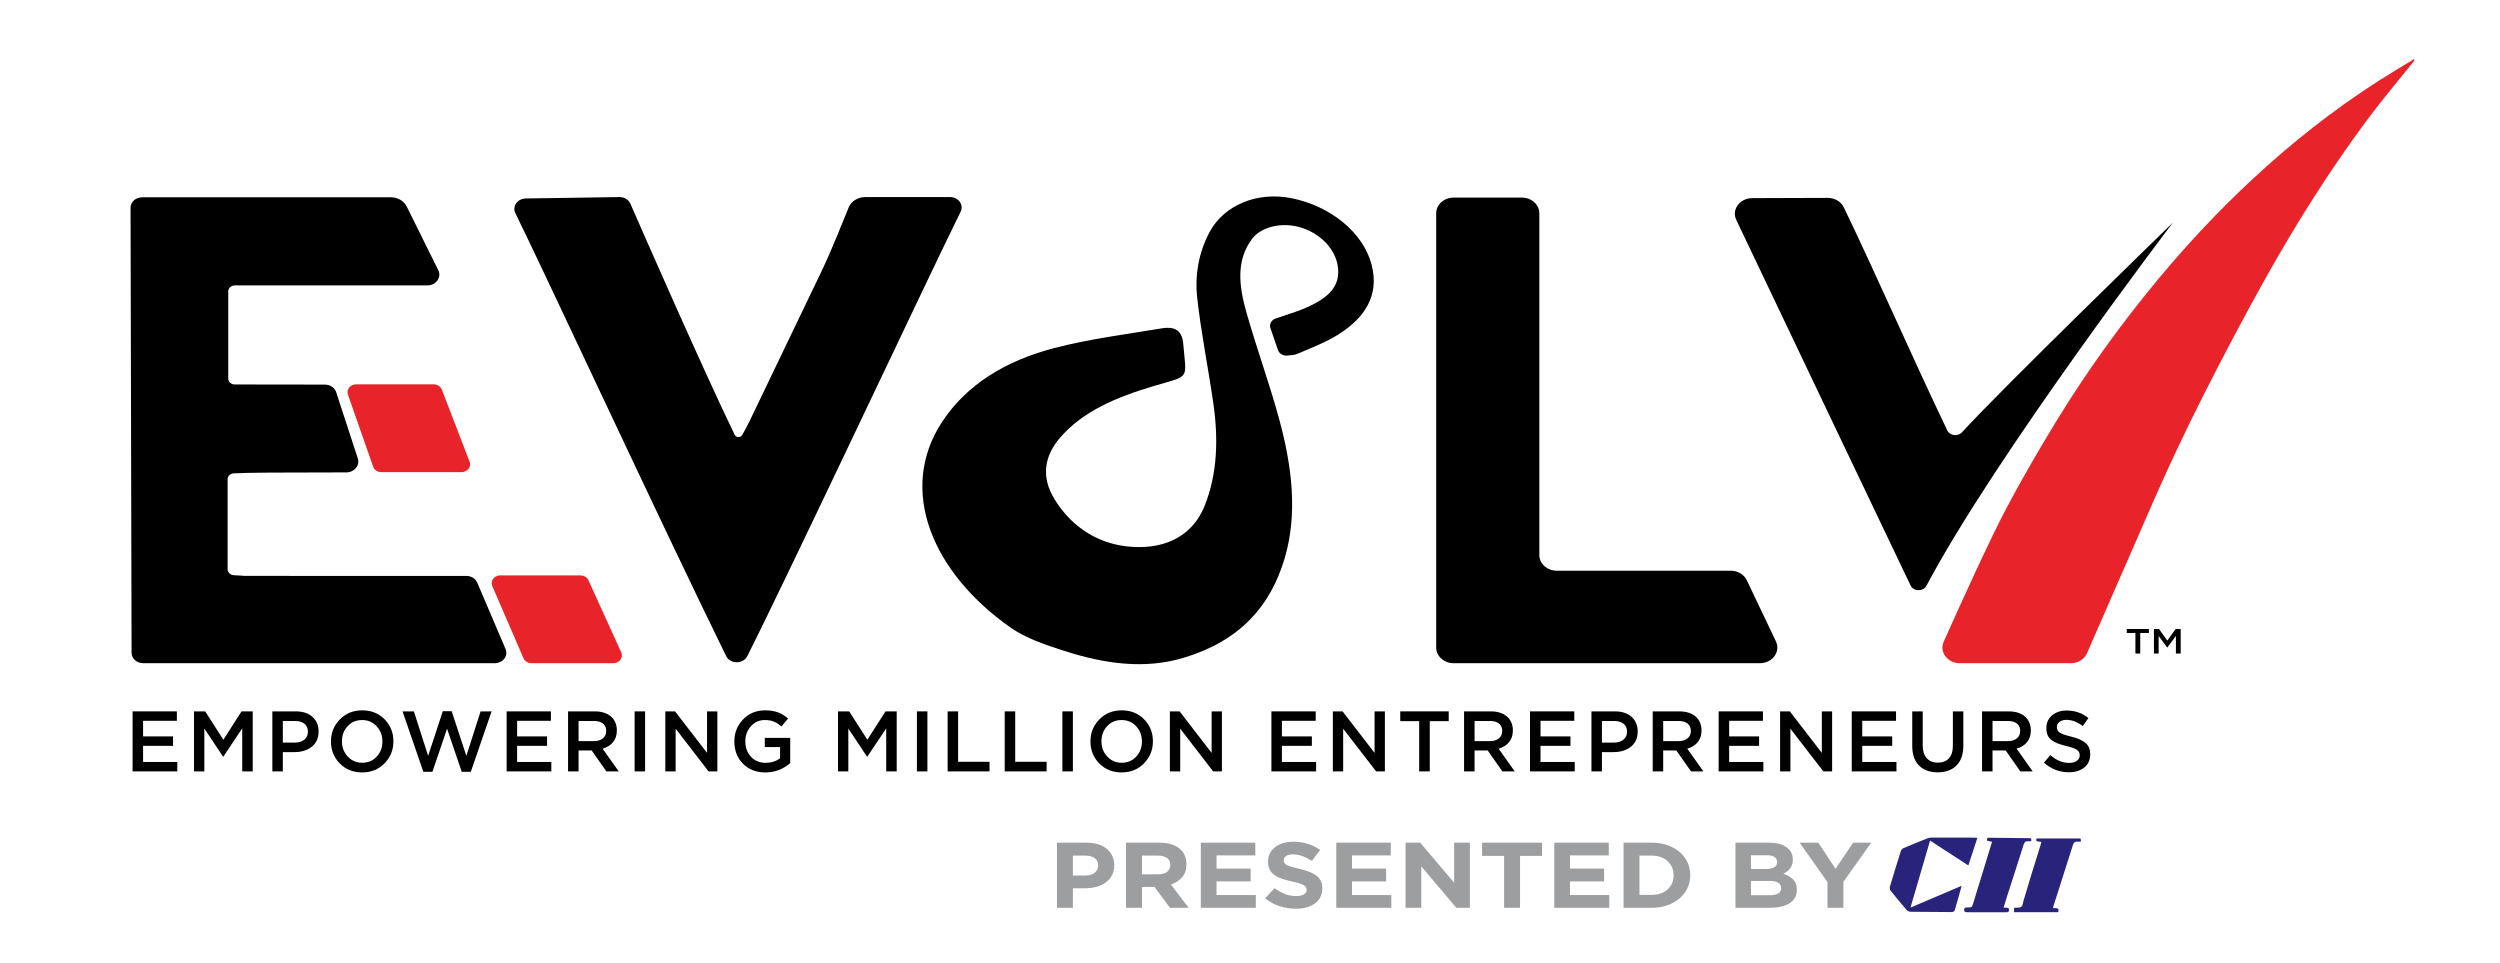
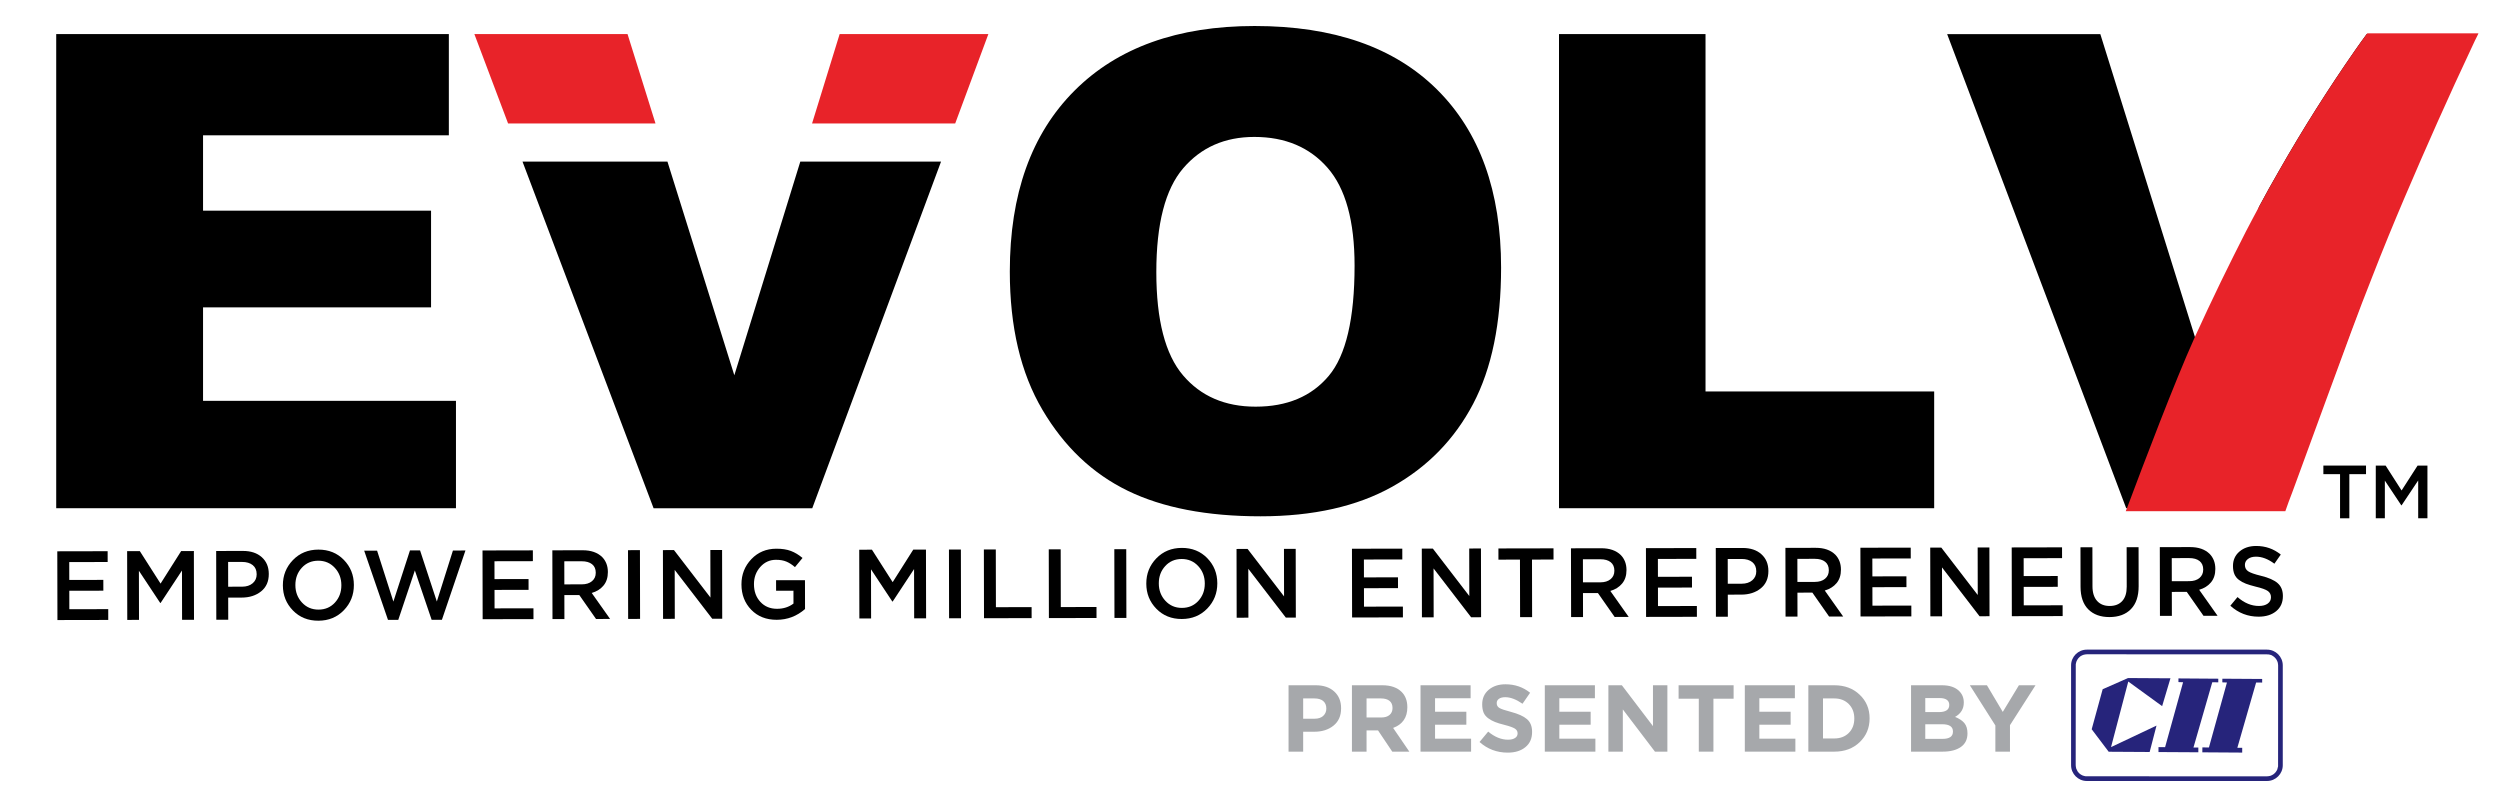
- <svg xmlns="http://www.w3.org/2000/svg" xmlns:xlink="http://www.w3.org/1999/xlink" version="1.1" id="Layer_1" x="0px" y="0px" width="1153.238px" height="443.977px" viewBox="0 0 1153.238 443.977" enable-background="new 0 0 1153.238 443.977" xml:space="preserve">
+ <svg xmlns="http://www.w3.org/2000/svg" version="1.1" id="Layer_1" x="0px" y="0px" width="1052.119px" height="340px" viewBox="0 50.488 1052.119 340" enable-background="new 0 50.488 1052.119 340" xml:space="preserve">
  <g>
+     <polygon points="984.805,268.61 984.805,250.036 977.787,250.036 977.787,246.424 995.733,246.424 995.733,250.036    988.717,250.036 988.717,268.61  " />
+     <polygon points="999.841,268.61 999.841,246.424 1003.984,246.424 1010.702,256.906 1017.438,246.424 1021.582,246.424    1021.582,268.61 1017.688,268.61 1017.688,252.688 1010.702,263.152 1010.58,263.152 1003.66,252.756 1003.66,268.61  " />
    <g>
-       <g>
-         <defs>
-           <rect id="SVGID_1_" x="-3" width="1179.117" height="440.979" />
-         </defs>
-         <clipPath id="SVGID_2_">
-           <use xlink:href="#SVGID_1_" overflow="visible" />
-         </clipPath>
-         <path clip-path="url(#SVGID_2_)" d="M662.508,298.709V98.378c0-3.99,3.597-7.224,8.029-7.224h31.521     c4.436,0,8.031,3.233,8.031,7.224v157.667c0,3.988,3.595,7.223,8.027,7.223h80.285c3.203,0,6.102,1.711,7.37,4.354     c4.198,8.742,9.622,20.17,13.455,28.262c2.256,4.767-1.634,10.05-7.392,10.05h-141.3     C666.104,305.934,662.508,302.7,662.508,298.709" />
-       </g>
+       <path d="M24.17,311.434l-0.057-28.931l21.186-0.042l0.009,4.546l-16.165,0.032l0.014,7.522l14.328-0.029l0.01,4.547l-14.328,0.029    l0.015,7.769l16.369-0.032l0.009,4.547L24.17,311.434z" />
+       <path d="M53.561,311.376l-0.057-28.932l5.348-0.011l8.721,13.663l8.668-13.697l5.348-0.011l0.057,28.932l-5.021,0.01    l-0.041-20.747l-8.994,13.656h-0.164L58.459,290.7l0.04,20.665L53.561,311.376z" />
+       <path d="M91.033,311.301l-0.057-28.932l11.266-0.021c3.32-0.006,5.962,0.871,7.924,2.63c1.963,1.76,2.947,4.1,2.953,7.021v0.082    c0.007,3.114-1.072,5.541-3.23,7.281c-2.161,1.74-4.887,2.613-8.18,2.619l-5.674,0.012l0.018,9.299L91.033,311.301z     M96.025,297.403l5.838-0.011c1.878-0.003,3.373-0.488,4.487-1.455c1.114-0.966,1.67-2.208,1.667-3.724v-0.082    c-0.004-1.654-0.557-2.925-1.662-3.819c-1.103-0.894-2.608-1.338-4.513-1.334l-5.837,0.011L96.025,297.403z" />
+       <path d="M144.704,307.31c-2.826,2.928-6.401,4.394-10.729,4.402c-4.326,0.01-7.895-1.43-10.702-4.317    c-2.809-2.888-4.217-6.399-4.226-10.532v-0.082c-0.008-4.134,1.4-7.663,4.225-10.589c2.824-2.927,6.4-4.395,10.727-4.402    s7.895,1.432,10.704,4.319c2.808,2.887,4.217,6.397,4.225,10.531l0,0.082C148.936,300.855,147.527,304.385,144.704,307.31z     M127.083,304.059c1.841,1.996,4.162,2.989,6.965,2.983c2.802-0.005,5.107-0.995,6.914-2.969c1.806-1.974,2.706-4.392,2.7-7.26    v-0.081c-0.006-2.866-0.929-5.296-2.771-7.29c-1.84-1.993-4.163-2.988-6.965-2.982c-2.803,0.006-5.107,0.995-6.913,2.969    s-2.706,4.394-2.701,7.259l0.001,0.083C124.319,299.636,125.242,302.065,127.083,304.059z" />
+       <path d="M163.283,311.364l-10.017-29.118l5.429-0.011l6.859,21.438l6.979-21.547l4.246-0.009l7.063,21.519l6.775-21.465    l5.266-0.009l-9.903,29.157l-4.326,0.01l-7.062-20.776l-6.98,20.804L163.283,311.364z" />
+       <path d="M203.123,311.08l-0.057-28.932l21.186-0.042l0.009,4.547l-16.165,0.031l0.014,7.521l14.328-0.027l0.009,4.546    l-14.328,0.028l0.015,7.77l16.37-0.032l0.008,4.547L203.123,311.08z" />
+       <path d="M232.513,311.021l-0.058-28.932l12.736-0.025c3.538-0.007,6.289,0.953,8.251,2.878c1.581,1.65,2.375,3.729,2.38,6.235    v0.083c0.005,2.288-0.604,4.17-1.826,5.645c-1.222,1.478-2.88,2.521-4.974,3.131l7.736,10.937l-5.919,0.012l-7.041-10.069    l-6.286,0.012l0.02,10.084L232.513,311.021z M237.504,296.422l7.348-0.015c1.797-0.003,3.224-0.446,4.284-1.33    c1.059-0.884,1.587-2.057,1.584-3.518v-0.082c-0.003-1.543-0.522-2.727-1.558-3.551c-1.037-0.825-2.493-1.235-4.371-1.231    l-7.307,0.015L237.504,296.422z" />
+       <path d="M264.352,310.958l-0.056-28.932l5.021-0.01l0.056,28.932L264.352,310.958z" />
+       <path d="M279.047,310.93l-0.058-28.932l4.654-0.01l15.347,19.975l-0.04-20.005l4.939-0.009l0.057,28.932l-4.204,0.007    l-15.797-20.551l0.04,20.582L279.047,310.93z" />
+       <path d="M326.888,311.33c-4.41,0.009-7.984-1.396-10.724-4.215c-2.741-2.819-4.115-6.362-4.124-10.635v-0.082    c-0.008-4.133,1.379-7.663,4.164-10.59c2.783-2.926,6.298-4.393,10.543-4.4c2.395-0.005,4.437,0.315,6.125,0.959    s3.309,1.625,4.862,2.945l-3.176,3.849c-1.2-1.043-2.405-1.818-3.618-2.327c-1.212-0.507-2.674-0.759-4.39-0.755    c-2.612,0.005-4.808,1.008-6.586,3.009c-1.778,2.001-2.664,4.408-2.659,7.218l0,0.083c0.006,3.004,0.909,5.474,2.708,7.413    c1.799,1.938,4.143,2.906,7.026,2.899c2.667-0.006,4.964-0.739,6.895-2.204l-0.011-5.414l-7.307,0.015l-0.009-4.422l12.164-0.025    l0.024,12.151C335.348,309.813,331.377,311.321,326.888,311.33z" />
+       <path d="M361.664,310.766l-0.057-28.931l5.347-0.012l8.722,13.665l8.667-13.699l5.347-0.01l0.057,28.932l-5.021,0.01    l-0.041-20.747l-8.994,13.655h-0.164l-8.966-13.538l0.04,20.666L361.664,310.766z" />
+       <path d="M399.421,310.692l-0.056-28.933l5.021-0.009l0.057,28.931L399.421,310.692z" />
+       <path d="M414.116,310.662l-0.056-28.931l5.02-0.011l0.048,24.303l15.021-0.03l0.009,4.63L414.116,310.662z" />
+       <path d="M441.424,310.608l-0.057-28.932l5.021-0.011l0.048,24.304l15.021-0.03l0.009,4.63L441.424,310.608z" />
+       <path d="M469.018,310.554l-0.057-28.932l5.021-0.01l0.057,28.932L469.018,310.554z" />
+       <path d="M508.074,306.592c-2.825,2.926-6.4,4.393-10.727,4.401c-4.327,0.008-7.895-1.43-10.703-4.317    c-2.809-2.889-4.218-6.399-4.226-10.532v-0.082c-0.008-4.133,1.4-7.663,4.225-10.589c2.824-2.927,6.4-4.395,10.727-4.401    c4.326-0.01,7.895,1.431,10.704,4.318c2.808,2.887,4.217,6.397,4.225,10.529v0.084    C512.307,300.135,510.898,303.666,508.074,306.592z M490.454,303.34c1.841,1.995,4.163,2.989,6.965,2.983    c2.803-0.005,5.107-0.994,6.914-2.968c1.806-1.974,2.706-4.394,2.7-7.261v-0.081c-0.006-2.866-0.929-5.296-2.771-7.29    c-1.84-1.994-4.163-2.987-6.965-2.982c-2.804,0.006-5.107,0.994-6.913,2.969c-1.806,1.974-2.706,4.395-2.701,7.258l0,0.084    C487.689,298.917,488.613,301.348,490.454,303.34z" />
+       <path d="M520.449,310.452l-0.056-28.932l4.653-0.009l15.347,19.973l-0.04-20.004l4.939-0.01l0.056,28.933l-4.204,0.008    l-15.796-20.552l0.04,20.583L520.449,310.452z" />
+       <path d="M569.025,310.355l-0.057-28.931l21.185-0.043l0.008,4.547l-16.164,0.032l0.014,7.521l14.327-0.028l0.009,4.547    l-14.326,0.028l0.014,7.77l16.37-0.032l0.009,4.547L569.025,310.355z" />
+       <path d="M598.414,310.297l-0.056-28.931l4.652-0.01l15.347,19.975l-0.039-20.005l4.939-0.009l0.057,28.931l-4.204,0.008    l-15.798-20.55l0.04,20.582L598.414,310.297z" />
+       <path d="M639.724,310.217l-0.048-24.221l-9.062,0.019l-0.009-4.713l23.185-0.046l0.009,4.713l-9.061,0.019l0.047,24.219    L639.724,310.217z" />
+       <path d="M661.194,310.174l-0.057-28.932l12.735-0.025c3.537-0.007,6.286,0.952,8.251,2.876c1.581,1.65,2.375,3.729,2.379,6.237    l0.001,0.082c0.005,2.288-0.604,4.171-1.826,5.646c-1.222,1.478-2.881,2.521-4.974,3.131l7.736,10.937l-5.919,0.012l-7.042-10.071    l-6.285,0.014l0.02,10.084L661.194,310.174z M666.186,295.574l7.348-0.015c1.797-0.004,3.224-0.448,4.284-1.33    c1.059-0.884,1.587-2.057,1.584-3.518v-0.083c-0.003-1.543-0.522-2.727-1.558-3.551c-1.036-0.825-2.492-1.234-4.37-1.23    l-7.308,0.014L666.186,295.574z" />
+       <path d="M692.747,310.111l-0.057-28.932l21.186-0.043l0.008,4.547l-16.164,0.033l0.016,7.521l14.327-0.029l0.01,4.547    l-14.328,0.029l0.015,7.77l16.368-0.033l0.009,4.547L692.747,310.111z" />
+       <path d="M722.137,310.053l-0.056-28.932l11.266-0.022c3.32-0.006,5.961,0.87,7.924,2.63c1.962,1.761,2.946,4.101,2.952,7.021    v0.082c0.006,3.114-1.07,5.54-3.23,7.281c-2.16,1.739-4.886,2.612-8.179,2.619l-5.675,0.012l0.02,9.299L722.137,310.053z     M727.131,296.157l5.837-0.013c1.877-0.003,3.372-0.488,4.486-1.456c1.115-0.966,1.67-2.207,1.667-3.723v-0.082    c-0.003-1.654-0.557-2.926-1.661-3.82c-1.104-0.893-2.607-1.338-4.513-1.335l-5.837,0.013L727.131,296.157z" />
+       <path d="M751.445,309.994l-0.057-28.932l12.735-0.024c3.538-0.007,6.288,0.952,8.252,2.877c1.581,1.65,2.374,3.729,2.379,6.236    v0.083c0.005,2.287-0.604,4.169-1.825,5.646c-1.223,1.476-2.881,2.52-4.975,3.129l7.737,10.938l-5.92,0.013l-7.04-10.071    l-6.286,0.012l0.021,10.086L751.445,309.994z M756.438,295.396l7.348-0.016c1.796-0.004,3.225-0.447,4.283-1.331    s1.589-2.056,1.585-3.518v-0.082c-0.002-1.543-0.522-2.726-1.56-3.551c-1.034-0.825-2.49-1.235-4.369-1.231l-7.306,0.015    L756.438,295.396z" />
+       <path d="M782.998,309.933l-0.056-28.932l21.185-0.042l0.009,4.547l-16.164,0.032l0.016,7.521l14.326-0.028l0.01,4.546    l-14.328,0.029l0.016,7.77l16.368-0.032l0.009,4.547L782.998,309.933z" />
+       <path d="M812.389,309.875l-0.057-28.932l4.652-0.01l15.347,19.973l-0.038-20.004l4.938-0.008l0.057,28.931l-4.204,0.008    l-15.796-20.551l0.04,20.582L812.389,309.875z" />
+       <path d="M846.676,309.806l-0.055-28.931l21.185-0.042l0.008,4.546l-16.163,0.032l0.015,7.522l14.328-0.029l0.008,4.547    l-14.328,0.029l0.016,7.769l16.368-0.032l0.01,4.547L846.676,309.806z" />
+       <path d="M887.782,310.18c-3.781,0.007-6.758-1.074-8.925-3.247c-2.167-2.172-3.255-5.326-3.264-9.46l-0.033-16.655l5.022-0.011    l0.031,16.45c0.006,2.646,0.648,4.685,1.931,6.114c1.281,1.429,3.051,2.143,5.311,2.139c2.258-0.005,4.021-0.696,5.283-2.078    c1.263-1.38,1.89-3.378,1.887-5.997l-0.034-16.655l5.021-0.011l0.031,16.409c0.009,4.215-1.073,7.435-3.247,9.656    C894.626,309.057,891.62,310.173,887.782,310.18z" />
+       <path d="M909.006,309.683l-0.056-28.931l12.735-0.026c3.54-0.007,6.29,0.952,8.252,2.878c1.581,1.65,2.374,3.729,2.379,6.236    l0.001,0.082c0.004,2.288-0.604,4.169-1.826,5.646c-1.222,1.476-2.88,2.52-4.974,3.13l7.736,10.937l-5.919,0.012l-7.042-10.07    l-6.286,0.013l0.021,10.084L909.006,309.683z M913.999,295.084l7.348-0.014c1.796-0.004,3.226-0.448,4.283-1.332    c1.06-0.884,1.588-2.056,1.586-3.518v-0.081c-0.004-1.543-0.523-2.728-1.56-3.552c-1.034-0.825-2.491-1.235-4.369-1.231    l-7.308,0.015L913.999,295.084z" />
+       <path d="M950.562,310.015c-4.545,0.009-8.521-1.526-11.928-4.606l3.014-3.643c2.862,2.502,5.87,3.749,9.028,3.743    c1.552-0.004,2.781-0.337,3.691-0.999c0.911-0.663,1.365-1.547,1.362-2.647v-0.084c-0.002-1.073-0.439-1.928-1.311-2.56    c-0.872-0.632-2.587-1.248-5.146-1.85c-1.634-0.41-2.997-0.82-4.085-1.231c-1.089-0.411-2.07-0.946-2.941-1.605    c-0.872-0.66-1.508-1.464-1.903-2.415c-0.398-0.948-0.596-2.072-0.598-3.368v-0.081c-0.005-2.479,0.901-4.5,2.723-6.061    c1.818-1.559,4.159-2.343,7.017-2.349c3.918-0.008,7.375,1.198,10.374,3.615l-2.686,3.851c-2.645-1.979-5.232-2.967-7.763-2.961    c-1.415,0.003-2.543,0.329-3.387,0.978c-0.842,0.649-1.262,1.47-1.261,2.463v0.081c0.004,1.131,0.461,2.004,1.375,2.622    c0.91,0.619,2.715,1.256,5.41,1.911c3.159,0.766,5.48,1.787,6.967,3.064c1.485,1.279,2.23,3.076,2.235,5.391v0.081    c0.005,2.674-0.93,4.783-2.805,6.33C956.071,309.232,953.61,310.009,950.562,310.015z" />
    </g>
-     <g>
-       <g>
-         <defs>
-           <rect id="SVGID_3_" x="-3" width="1179.117" height="440.979" />
-         </defs>
-         <clipPath id="SVGID_4_">
-           <use xlink:href="#SVGID_3_" overflow="visible" />
-         </clipPath>
-         <path clip-path="url(#SVGID_4_)" d="M589.526,161.485c-1.244-3.62-2.388-6.947-3.48-10.127c-0.629-1.831,0.444-3.787,2.44-4.453     c5.76-1.921,10.827-3.429,15.378-5.578c8.367-3.95,15.049-9.137,13.141-19.209c-1.431-7.524-7.896-14.312-16.72-17.097     c-8.665-2.734-18.353-0.558-22.656,5.103c-7.532,9.904-6.119,21.797-2.707,33.833c4.648,16.413,10.613,32.766,15.102,49.183     c6.032,22.061,8.659,43.899,2.572,64.44c-6.481,21.879-20.438,37.957-46.422,45.805c-18.188,5.492-36.562,2.887-55.646-3.256     c-8.348-2.688-17.353-5.732-24.266-10.568c-36.049-25.223-52.408-63.422-31.654-94.988c11.277-17.152,29.3-28.186,51.771-34.025     c15.908-4.135,32.914-6.339,49.569-9.084c6.394-1.053,9.396,1.316,9.878,7.122c1.409,16.93,3.486,14.411-13.631,19.497     c-16.992,5.05-32.823,11.624-43.314,23.984c-6.831,8.045-8.928,17.534-2.527,28.065c7.023,11.555,18.366,20.154,33.212,21.889     c15.416,1.799,29.984-3.123,36.211-18.895c5.813-14.723,6.285-30.583,3.942-46.974c-2.317-16.209-5.646-32.484-7.439-48.649     c-1.198-10.795,0.729-21.086,5.669-30.395c6.625-12.485,21.957-18.878,37.914-15.662c17.878,3.604,33.056,15.829,36.887,30.785     c3.657,14.285-3.414,24.401-15.054,31.863c-5.77,3.698-12.646,6.305-19.226,9.139c-1.237,0.535-2.797,0.643-4.754,0.791     C591.832,164.166,590.089,163.11,589.526,161.485" />
-       </g>
-     </g>
-     <g>
-       <g>
-         <defs>
-           <rect id="SVGID_5_" x="-3" width="1179.117" height="440.979" />
-         </defs>
-         <clipPath id="SVGID_6_">
-           <use xlink:href="#SVGID_5_" overflow="visible" />
-         </clipPath>
-         <path clip-path="url(#SVGID_6_)" d="M228.224,305.934H66.049c-2.952,0-5.348-2.147-5.354-4.807L60.22,95.836     c-0.007-2.664,2.392-4.826,5.354-4.826h114.732c3.164,0,6.031,1.674,7.319,4.274l14.559,29.359     c1.632,3.293-1.047,7.008-5.057,7.008h-88.753c-1.7,0-3.079,1.239-3.079,2.769v40.235c0,1.49,1.344,2.698,3,2.701     c5.677,0.014,11.856,0.039,41.571,0.055c2.404,0.002,4.532,1.428,5.21,3.502l9.991,30.584c1.048,3.206-1.629,6.416-5.343,6.417     c-33.129,0.012-44.853,0.109-51.885,0.44c-1.597,0.076-2.842,1.26-2.842,2.699v41.528c0,1.479,1.299,2.696,2.939,2.769     c17.321,0.739-26.396,0.17-3.036,0.274c15.641,0.082,78.391,0.071,110.248,0.047c2.22-0.002,4.202,1.228,4.997,3.088     l13.073,30.634C234.568,302.545,231.98,305.934,228.224,305.934" />
-       </g>
-     </g>
-     <g>
-       <g>
-         <defs>
-           <rect id="SVGID_7_" x="-3" width="1179.117" height="440.979" />
-         </defs>
-         <clipPath id="SVGID_8_">
-           <use xlink:href="#SVGID_7_" overflow="visible" />
-         </clipPath>
-         <path clip-path="url(#SVGID_8_)" fill="#E82329" d="M212.838,217.804h-36.875c-1.753,0-3.303-1.022-3.829-2.527l-11.649-33.287     c-0.813-2.327,1.118-4.695,3.831-4.695h35.708c1.711,0,3.233,0.975,3.793,2.43l12.814,33.286     C217.536,215.357,215.598,217.804,212.838,217.804" />
-       </g>
-     </g>
-     <g>
-       <g>
-         <defs>
-           <rect id="SVGID_9_" x="-3" width="1179.117" height="440.979" />
-         </defs>
-         <clipPath id="SVGID_10_">
-           <use xlink:href="#SVGID_9_" overflow="visible" />
-         </clipPath>
-         <path clip-path="url(#SVGID_10_)" fill="#E82329" d="M282.867,305.934h-37.651c-1.654,0-3.142-0.914-3.741-2.303l-14.39-33.287     c-1.023-2.367,0.918-4.92,3.742-4.92h36.896c1.631,0,3.099,0.887,3.716,2.242l15.146,33.287     C287.664,303.331,285.721,305.934,282.867,305.934" />
-       </g>
-     </g>
-     <g>
-       <g>
-         <defs>
-           <rect id="SVGID_11_" x="-3" width="1179.117" height="440.979" />
-         </defs>
-         <clipPath id="SVGID_12_">
-           <use xlink:href="#SVGID_11_" overflow="visible" />
-         </clipPath>
-         <path clip-path="url(#SVGID_12_)" fill="#E82329" d="M955.236,305.934c3.303,0,6.271-1.817,7.478-4.584     c5.832-13.371,22.928-52.551,31.092-71.146c7.1-16.169,14.713-32.178,22.714-48.005c9.259-18.313,18.854-36.502,28.92-54.465     c14.021-25.016,29.374-49.387,46.713-72.687c6.746-9.067,14.121-17.756,21.209-26.62c0.229-0.283,0.428-0.582,0.303-1.216     c-5.42,3.318-10.901,6.555-16.248,9.97c-21.063,13.458-40.349,28.755-58.319,45.446c-15.657,14.542-30.111,29.989-43.568,46.185     c-17.362,20.899-33.076,42.791-47.063,65.643c-7.857,12.84-15.395,25.861-22.443,39.072     c-8.119,15.217-22.264,46.49-29.411,62.496c-2.118,4.746,1.769,9.91,7.454,9.91H955.236L955.236,305.934z" />
-       </g>
-     </g>
-     <g>
-       <g>
-         <defs>
-           <rect id="SVGID_13_" x="-3" width="1179.117" height="440.979" />
-         </defs>
-         <clipPath id="SVGID_14_">
-           <use xlink:href="#SVGID_13_" overflow="visible" />
-         </clipPath>
-         <path clip-path="url(#SVGID_14_)" d="M1002.389,102.631c0,0-81.676,107.189-113.735,167.563     c-1.489,2.808-5.949,2.742-7.313-0.114c-12.703-26.599-56.366-118.054-80.405-168.625c-2.261-4.754,1.602-10.036,7.351-10.058     c10.337-0.04,25.053-0.089,34.859-0.111c3.212-0.007,6.119,1.7,7.394,4.353c16.136,33.592,31.176,68.342,47.734,102.907     c1.187,2.473,4.868,2.949,6.772,0.868C924.004,178.702,1002.389,102.631,1002.389,102.631" />
-       </g>
-     </g>
-   </g>
-   <g>
-     <path d="M985.056,301.479v-9.489h-3.983v-1.847h10.191v1.847h-3.983v9.489H985.056z" />
-     <path d="M993.597,301.479v-11.336h2.351l3.821,5.359l3.822-5.359h2.351v11.336h-2.207v-8.129l-3.966,5.344h-0.071l-3.93-5.313   v8.098H993.597z" />
-   </g>
-   <g>
-     <g>
-       <g>
-         <defs>
-           <rect id="SVGID_15_" x="-3" width="1179.117" height="440.979" />
-         </defs>
-         <clipPath id="SVGID_16_">
-           <use xlink:href="#SVGID_15_" overflow="visible" />
-         </clipPath>
-         <path clip-path="url(#SVGID_16_)" d="M285.801,90.904c2.205,0,4.184,1.205,4.99,3.051c6.319,14.455,33.563,76.575,48.118,106.627     c0.652,1.342,2.75,1.384,3.479,0.074c1.207-2.173,2.284-4.107,3.238-6.088c11.355-23.589,22.649-47.202,33.997-70.795     c3.22-6.692,8.863-20.594,11.827-27.992c1.172-2.929,4.264-4.877,7.726-4.877h39.058c3.874,0,6.469,3.579,4.897,6.764     c-15.438,31.242-79.873,168.313-98.408,205.004c-1.913,3.789-7.896,3.758-9.767-0.047     c-29.217-59.508-83.407-176.258-97.22-204.308c-1.553-3.152,0.976-6.704,4.809-6.763L285.801,90.904z" />
-       </g>
-     </g>
-   </g>
-   <g>
-     <path fill="#9D9EA0" d="M514.001,399.192c0,1.743-0.352,3.274-1.051,4.592c-0.699,1.313-1.662,2.418-2.886,3.303   c-1.225,0.887-2.656,1.553-4.293,1.996c-1.638,0.443-3.396,0.664-5.271,0.664h-5.582v9.012h-7.349v-30.034h13.646   c2.003,0,3.793,0.25,5.367,0.75c1.572,0.5,2.908,1.209,4.008,2.123c1.097,0.918,1.938,2.01,2.526,3.282s0.884,2.683,0.884,4.228   V399.192L514.001,399.192z M506.56,399.235c0-1.488-0.534-2.617-1.599-3.392c-1.066-0.771-2.521-1.158-4.365-1.158h-5.677v9.185   h5.818c1.843,0,3.275-0.438,4.292-1.312c1.021-0.871,1.528-1.95,1.528-3.237L506.56,399.235L506.56,399.235z" />
-     <path fill="#9D9EA0" d="M539.715,418.758l-7.156-9.61h-5.772v9.61h-7.347v-30.035h15.266c3.978,0,7.068,0.873,9.279,2.615   c2.209,1.746,3.315,4.18,3.315,7.295v0.088c0,2.433-0.661,4.412-1.98,5.941c-1.32,1.531-3.046,2.654-5.176,3.369l8.157,10.727   H539.715z M539.856,398.977c0-1.43-0.509-2.502-1.526-3.217c-1.019-0.717-2.434-1.072-4.244-1.072h-7.301v8.623h7.442   c1.813,0,3.203-0.385,4.174-1.157c0.969-0.771,1.455-1.804,1.455-3.088V398.977L539.856,398.977z" />
-     <path fill="#9D9EA0" d="M553.927,418.758v-30.035h25.141v5.879h-17.89v6.095h15.743v5.877h-15.743v6.309h18.128v5.877   L553.927,418.758L553.927,418.758z" />
-     <path fill="#9D9EA0" d="M609.078,413.846c-0.601,1.158-1.438,2.131-2.512,2.916c-1.075,0.787-2.354,1.392-3.846,1.804   c-1.49,0.416-3.144,0.622-4.954,0.622c-2.545,0-5.041-0.395-7.489-1.18c-2.449-0.787-4.676-1.996-6.679-3.627l4.342-4.676   c1.526,1.115,3.092,2.002,4.698,2.658c1.604,0.66,3.361,0.985,5.271,0.985c1.526,0,2.711-0.25,3.556-0.75   c0.842-0.5,1.264-1.192,1.264-2.082v-0.084c0-0.43-0.088-0.809-0.262-1.137c-0.178-0.33-0.512-0.637-1.003-0.924   c-0.492-0.287-1.178-0.572-2.053-0.859c-0.874-0.283-2.012-0.584-3.41-0.897c-1.686-0.371-3.214-0.787-4.578-1.244   c-1.368-0.459-2.528-1.023-3.481-1.695c-0.954-0.672-1.694-1.508-2.219-2.51c-0.525-1.002-0.788-2.246-0.788-3.734v-0.086   c0-1.371,0.285-2.607,0.854-3.711c0.568-1.102,1.366-2.053,2.395-2.854c1.025-0.801,2.254-1.416,3.68-1.846   c1.425-0.429,2.997-0.646,4.715-0.646c2.448,0,4.699,0.33,6.75,0.987c2.051,0.656,3.938,1.603,5.652,2.832l-3.815,4.978   c-1.495-0.914-2.959-1.638-4.39-2.166c-1.431-0.53-2.861-0.795-4.293-0.795c-1.434,0-2.504,0.252-3.22,0.752   c-0.718,0.5-1.073,1.123-1.073,1.865v0.086c0,0.488,0.103,0.91,0.311,1.266c0.206,0.359,0.58,0.683,1.12,0.967   c0.541,0.285,1.28,0.56,2.218,0.814c0.938,0.258,2.124,0.559,3.557,0.9c1.685,0.399,3.188,0.852,4.508,1.354   c1.318,0.5,2.433,1.102,3.339,1.801c0.906,0.701,1.591,1.523,2.052,2.47c0.461,0.942,0.691,2.071,0.691,3.389v0.086   C609.979,411.364,609.679,412.688,609.078,413.846z" />
-     <path fill="#9D9EA0" d="M616.419,418.758v-30.035h25.141v5.879h-17.889v6.095h15.74v5.877h-15.74v6.309h18.127v5.877   L616.419,418.758L616.419,418.758z" />
-     <path fill="#9D9EA0" d="M671.802,418.758l-16.172-19.094v19.094h-7.251v-30.035h6.772l15.646,18.492v-18.492h7.251v30.035H671.802z   " />
-     <path fill="#9D9EA0" d="M701.187,394.814v23.941h-7.347v-23.941h-10.16v-6.092h27.667v6.092H701.187z" />
-     <path fill="#9D9EA0" d="M716.976,418.758v-30.035h25.14v5.879h-17.889v6.095h15.742v5.877h-15.742v6.309h18.127v5.877   L716.976,418.758L716.976,418.758z" />
-     <path fill="#9D9EA0" d="M779.705,403.741c0,2.115-0.429,4.092-1.285,5.92c-0.858,1.832-2.076,3.42-3.649,4.764   c-1.574,1.344-3.451,2.402-5.63,3.176c-2.179,0.771-4.572,1.158-7.179,1.158h-13.023v-30.034h13.023c2.604,0,5,0.379,7.179,1.137   s4.056,1.811,5.63,3.154c1.573,1.344,2.791,2.924,3.649,4.739c0.856,1.816,1.285,3.783,1.285,5.9V403.741z M772.026,403.741   c0-1.314-0.246-2.533-0.74-3.646c-0.49-1.117-1.177-2.073-2.051-2.875c-0.875-0.801-1.933-1.424-3.173-1.866   c-1.24-0.443-2.607-0.666-4.102-0.666h-5.68v18.106h5.68c1.492,0,2.859-0.215,4.102-0.643c1.24-0.433,2.298-1.045,3.173-1.847   c0.874-0.801,1.561-1.746,2.051-2.832c0.494-1.088,0.74-2.303,0.74-3.646V403.741z" />
-     <path fill="#9D9EA0" d="M828.888,410.52c0,1.373-0.294,2.574-0.882,3.604c-0.586,1.031-1.43,1.889-2.523,2.574   c-1.096,0.688-2.413,1.201-3.952,1.547c-1.541,0.342-3.248,0.514-5.121,0.514h-15.856v-30.034h15.478c3.429,0,6.117,0.7,8.07,2.104   c1.952,1.4,2.928,3.289,2.928,5.664v0.084c0,0.856-0.118,1.617-0.354,2.272c-0.237,0.658-0.555,1.252-0.948,1.781   c-0.396,0.529-0.854,0.994-1.375,1.396c-0.521,0.399-1.082,0.741-1.682,1.026c1.93,0.658,3.447,1.554,4.558,2.685   c1.106,1.131,1.663,2.694,1.663,4.696v0.086H828.888L828.888,410.52z M819.776,397.604c0-1-0.413-1.768-1.241-2.295   c-0.825-0.529-2.019-0.793-3.577-0.793h-7.251v6.351h6.774c1.621,0,2.909-0.25,3.863-0.752c0.955-0.5,1.432-1.31,1.432-2.424   V397.604L819.776,397.604z M821.637,409.618c0-1-0.43-1.793-1.288-2.381c-0.858-0.586-2.242-0.879-4.15-0.879h-8.491v6.604h8.729   c1.622,0,2.895-0.262,3.817-0.793c0.921-0.529,1.383-1.352,1.383-2.467V409.618L821.637,409.618z" />
-     <path fill="#9D9EA0" d="M850.353,406.786v11.973h-7.347v-11.844l-12.831-18.19h8.586l7.967,12.057l8.109-12.057h8.349   L850.353,406.786z" />
-   </g>
-   <g>
-     <g>
-       <g>
-         <defs>
-           <rect id="SVGID_17_" x="-3" width="1179.117" height="440.979" />
-         </defs>
-         <clipPath id="SVGID_18_">
-           <use xlink:href="#SVGID_17_" overflow="visible" />
-         </clipPath>
-         <path clip-path="url(#SVGID_18_)" fill="#28247B" d="M911.24,386.398c0.27,0,0.534,0.058,0.916,0.101     c-1.376,4.192-2.729,8.321-4.174,12.738c-5.881-3.828-11.629-7.568-17.655-11.49c-3.016,10.328-5.967,20.436-9.026,30.92     c8.029-3.42,15.677-6.676,23.591-10.047c-0.504,1.854-0.92,3.455-1.373,5.045c-0.561,1.967-1.191,3.916-1.704,5.893     c-0.233,0.894-0.723,1.187-1.724,1.175c-6.287-0.062-12.577-0.058-18.863-0.144c-0.578-0.01-1.326-0.385-1.688-0.807     c-2.533-2.945-5.016-5.935-7.438-8.957c-0.338-0.424-0.489-1.176-0.338-1.683c1.652-5.563,3.359-11.116,5.126-16.656     c0.161-0.504,0.724-1.061,1.26-1.289c3.629-1.538,7.295-3.008,10.961-4.471c0.495-0.195,1.063-0.348,1.597-0.348" />
-       </g>
-     </g>
-     <g>
-       <g>
-         <defs>
-           <rect id="SVGID_19_" x="-3" width="1179.117" height="440.979" />
-         </defs>
-         <clipPath id="SVGID_20_">
-           <use xlink:href="#SVGID_19_" overflow="visible" />
-         </clipPath>
-         <path clip-path="url(#SVGID_20_)" fill="#28247B" d="M924.263,418.639c0.525,0.041,0.881,0.119,1.225,0.093     c0.874-0.072,1.259,0.188,1.255,1.038c-0.002,0.839-0.375,1.063-1.248,1.06c-6.061-0.029-12.119-0.039-18.183-0.023     c-0.985,0.002-1.261-0.348-1.266-1.194c-0.003-0.91,0.521-0.984,1.309-0.996c2.327-0.033,2.3-0.062,2.913-2.074     c1.4-4.602,2.832-9.193,4.242-13.791c1.462-4.756,2.912-9.514,4.416-14.438c-0.764-0.158-1.489-0.31-2.258-0.47     c-0.151-0.756-0.27-1.409,0.996-1.396c6.244,0.08,12.491,0.133,18.735,0.197c0.133,0,0.27,0.045,0.479,0.082     c0.423,0.971,0.154,1.5-1.108,1.369c-1.318-0.136-1.895,0.295-2.277,1.524c-2.396,7.705-4.929,15.375-7.398,23.063     C925.469,414.618,924.897,416.569,924.263,418.639" />
-       </g>
-     </g>
-     <g>
-       <g>
-         <defs>
-           <rect id="SVGID_21_" x="-3" width="1179.117" height="440.979" />
-         </defs>
-         <clipPath id="SVGID_22_">
-           <use xlink:href="#SVGID_21_" overflow="visible" />
-         </clipPath>
-         <path clip-path="url(#SVGID_22_)" fill="#28247B" d="M941.641,388.426c-0.99-0.459-2.778,0.299-2.214-1.652h20.28     c0.444,1.369,0.321,1.623-1.101,1.468c-1.457-0.16-2.02,0.401-2.381,1.551c-2.232,7.106-4.509,14.201-6.771,21.299     c-0.715,2.23-1.444,4.455-2.163,6.685c-0.102,0.313-0.174,0.629-0.283,1.053c1.194,0.274,3.314-0.379,2.382,1.973h-20.313v-1.916     c0.137-0.104,0.172-0.149,0.207-0.156c1.07-0.11,2.464,0.105,3.127-0.42c0.699-0.557,0.721-1.815,1.011-2.774     c1.26-4.16,2.492-8.33,3.77-12.486c1.37-4.473,2.776-8.938,4.161-13.409C941.472,389.243,941.544,388.84,941.641,388.426" />
-       </g>
-     </g>
-   </g>
-   <g>
-     <path d="M61.161,355.84v-27.688h20.427v4.351H66.003v7.199h13.814v4.352H66.003v7.436h15.782v4.352H61.161z" />
-     <path d="M89.499,355.84v-27.688h5.156l8.383,13.093l8.383-13.093h5.156v27.688h-4.841v-19.856l-8.698,13.053h-0.157l-8.62-12.974   v19.777H89.499z" />
-     <path d="M125.629,355.84v-27.688h10.863c3.201,0,5.746,0.844,7.635,2.531s2.834,3.93,2.834,6.725v0.079   c0,2.98-1.043,5.3-3.129,6.962c-2.086,1.661-4.717,2.491-7.891,2.491h-5.471v8.9H125.629z M130.47,342.549h5.628   c1.811,0,3.253-0.461,4.329-1.384c1.076-0.923,1.614-2.109,1.614-3.561v-0.079c0-1.582-0.531-2.802-1.594-3.658   c-1.063-0.857-2.513-1.286-4.349-1.286h-5.628V342.549z" />
-     <path d="M177.384,352.122c-2.729,2.795-6.179,4.192-10.351,4.192s-7.609-1.385-10.312-4.153c-2.703-2.769-4.054-6.131-4.054-10.087   v-0.079c0-3.955,1.364-7.33,4.093-10.126c2.729-2.795,6.179-4.192,10.351-4.192s7.609,1.384,10.312,4.153   c2.702,2.769,4.054,6.131,4.054,10.086v0.079C181.477,345.951,180.112,349.327,177.384,352.122z M160.401,348.977   c1.771,1.913,4.008,2.868,6.71,2.868c2.702,0,4.926-0.942,6.671-2.828c1.745-1.885,2.617-4.199,2.617-6.942v-0.079   c0-2.742-0.886-5.069-2.657-6.981c-1.771-1.911-4.008-2.867-6.71-2.867c-2.703,0-4.926,0.943-6.671,2.828   c-1.746,1.886-2.617,4.199-2.617,6.941v0.079C157.744,344.738,158.63,347.065,160.401,348.977z" />
-     <path d="M195.291,356.038l-9.603-27.887h5.234l6.573,20.529l6.77-20.608h4.093l6.769,20.608l6.573-20.529h5.077l-9.603,27.887   h-4.172l-6.77-19.896l-6.77,19.896H195.291z" />
-     <path d="M233.703,355.84v-27.688h20.427v4.351h-15.585v7.199h13.814v4.352h-13.814v7.436h15.782v4.352H233.703z" />
-     <path d="M262.041,355.84v-27.688h12.28c3.411,0,6.061,0.923,7.95,2.769c1.521,1.582,2.283,3.573,2.283,5.973v0.079   c0,2.189-0.59,3.989-1.771,5.399c-1.181,1.411-2.782,2.407-4.802,2.986l7.438,10.482h-5.707l-6.77-9.651h-6.061v9.651H262.041z    M266.882,341.877h7.084c1.732,0,3.109-0.422,4.133-1.266c1.023-0.844,1.535-1.965,1.535-3.362v-0.079   c0-1.477-0.499-2.61-1.496-3.402c-0.997-0.791-2.4-1.187-4.211-1.187h-7.045V341.877z" />
-     <path d="M292.74,355.84v-27.688h4.841v27.688H292.74z" />
-     <path d="M306.907,355.84v-27.688h4.487l14.759,19.145v-19.145h4.762v27.688h-4.054l-15.192-19.698v19.698H306.907z" />
-     <path d="M353.034,356.314c-4.25,0-7.694-1.351-10.332-4.055c-2.637-2.702-3.955-6.098-3.955-10.186v-0.079   c0-3.955,1.344-7.33,4.034-10.126c2.689-2.795,6.081-4.192,10.174-4.192c2.309,0,4.276,0.31,5.903,0.93   c1.626,0.619,3.188,1.562,4.684,2.828l-3.07,3.679c-1.155-1.002-2.316-1.747-3.483-2.235c-1.168-0.487-2.578-0.731-4.231-0.731   c-2.519,0-4.638,0.956-6.356,2.867c-1.719,1.912-2.578,4.213-2.578,6.902v0.079c0,2.875,0.866,5.241,2.597,7.101   c1.732,1.859,3.988,2.789,6.77,2.789c2.571,0,4.788-0.699,6.651-2.097v-5.182h-7.045v-4.232h11.729v11.629   C361.194,354.878,357.364,356.314,353.034,356.314z" />
-     <path d="M386.566,355.84v-27.688h5.156l8.383,13.093l8.383-13.093h5.156v27.688h-4.841v-19.856l-8.698,13.053h-0.157l-8.62-12.974   v19.777H386.566z" />
-     <path d="M422.971,355.84v-27.688h4.841v27.688H422.971z" />
-     <path d="M437.139,355.84v-27.688h4.841v23.258h14.483v4.431H437.139z" />
-     <path d="M463.469,355.84v-27.688h4.841v23.258h14.483v4.431H463.469z" />
-     <path d="M490.074,355.84v-27.688h4.841v27.688H490.074z" />
-     <path d="M527.739,352.122c-2.729,2.795-6.179,4.192-10.351,4.192s-7.609-1.385-10.312-4.153c-2.703-2.769-4.054-6.131-4.054-10.087   v-0.079c0-3.955,1.364-7.33,4.093-10.126c2.729-2.795,6.179-4.192,10.351-4.192s7.609,1.384,10.312,4.153   c2.702,2.769,4.054,6.131,4.054,10.086v0.079C531.832,345.951,530.467,349.327,527.739,352.122z M510.756,348.977   c1.771,1.913,4.008,2.868,6.71,2.868c2.702,0,4.926-0.942,6.671-2.828c1.745-1.885,2.617-4.199,2.617-6.942v-0.079   c0-2.742-0.886-5.069-2.657-6.981c-1.771-1.911-4.008-2.867-6.71-2.867c-2.703,0-4.926,0.943-6.671,2.828   c-1.746,1.886-2.617,4.199-2.617,6.941v0.079C508.099,344.738,508.985,347.065,510.756,348.977z" />
-     <path d="M539.663,355.84v-27.688h4.487l14.759,19.145v-19.145h4.762v27.688h-4.054l-15.192-19.698v19.698H539.663z" />
-     <path d="M586.498,355.84v-27.688h20.427v4.351h-15.586v7.199h13.814v4.352h-13.814v7.436h15.782v4.352H586.498z" />
-     <path d="M614.835,355.84v-27.688h4.487l14.759,19.145v-19.145h4.762v27.688h-4.054l-15.191-19.698v19.698H614.835z" />
-     <path d="M654.665,355.84v-23.18h-8.737v-4.509h22.355v4.509h-8.737v23.18H654.665z" />
-     <path d="M675.366,355.84v-27.688h12.279c3.411,0,6.062,0.923,7.95,2.769c1.521,1.582,2.283,3.573,2.283,5.973v0.079   c0,2.189-0.591,3.989-1.771,5.399c-1.181,1.411-2.781,2.407-4.802,2.986l7.439,10.482h-5.707l-6.77-9.651h-6.062v9.651H675.366z    M680.207,341.877h7.085c1.731,0,3.109-0.422,4.132-1.266c1.023-0.844,1.535-1.965,1.535-3.362v-0.079   c0-1.477-0.499-2.61-1.495-3.402c-0.998-0.791-2.401-1.187-4.212-1.187h-7.045V341.877z" />
-     <path d="M705.789,355.84v-27.688h20.427v4.351H710.63v7.199h13.814v4.352H710.63v7.436h15.782v4.352H705.789z" />
-     <path d="M734.127,355.84v-27.688h10.863c3.2,0,5.746,0.844,7.635,2.531c1.89,1.688,2.834,3.93,2.834,6.725v0.079   c0,2.98-1.043,5.3-3.129,6.962c-2.086,1.661-4.717,2.491-7.892,2.491h-5.471v8.9H734.127z M738.968,342.549h5.628   c1.811,0,3.254-0.461,4.33-1.384c1.075-0.923,1.613-2.109,1.613-3.561v-0.079c0-1.582-0.531-2.802-1.594-3.658   c-1.063-0.857-2.513-1.286-4.35-1.286h-5.628V342.549z" />
-     <path d="M762.385,355.84v-27.688h12.279c3.411,0,6.062,0.923,7.95,2.769c1.521,1.582,2.283,3.573,2.283,5.973v0.079   c0,2.189-0.591,3.989-1.771,5.399c-1.181,1.411-2.781,2.407-4.802,2.986l7.439,10.482h-5.707l-6.77-9.651h-6.062v9.651H762.385z    M767.226,341.877h7.085c1.731,0,3.109-0.422,4.132-1.266c1.023-0.844,1.535-1.965,1.535-3.362v-0.079   c0-1.477-0.499-2.61-1.495-3.402c-0.998-0.791-2.401-1.187-4.212-1.187h-7.045V341.877z" />
-     <path d="M792.808,355.84v-27.688h20.427v4.351h-15.586v7.199h13.814v4.352h-13.814v7.436h15.782v4.352H792.808z" />
-     <path d="M821.145,355.84v-27.688h4.487l14.759,19.145v-19.145h4.762v27.688h-4.054l-15.191-19.698v19.698H821.145z" />
-     <path d="M854.205,355.84v-27.688h20.427v4.351h-15.586v7.199h13.814v4.352h-13.814v7.436h15.782v4.352H854.205z" />
-     <path d="M893.839,356.275c-3.647,0-6.514-1.042-8.6-3.125s-3.129-5.103-3.129-9.059v-15.94h4.841v15.743   c0,2.531,0.616,4.483,1.85,5.854c1.233,1.372,2.938,2.058,5.116,2.058s3.877-0.659,5.098-1.979c1.22-1.318,1.83-3.229,1.83-5.735   v-15.94h4.841v15.703c0,4.035-1.05,7.114-3.148,9.236C900.437,355.214,897.538,356.275,893.839,356.275z" />
-     <path d="M914.303,355.84v-27.688h12.279c3.411,0,6.062,0.923,7.95,2.769c1.521,1.582,2.283,3.573,2.283,5.973v0.079   c0,2.189-0.591,3.989-1.771,5.399c-1.181,1.411-2.781,2.407-4.802,2.986l7.439,10.482h-5.707l-6.77-9.651h-6.062v9.651H914.303z    M919.144,341.877h7.085c1.731,0,3.109-0.422,4.132-1.266c1.023-0.844,1.535-1.965,1.535-3.362v-0.079   c0-1.477-0.499-2.61-1.495-3.402c-0.998-0.791-2.401-1.187-4.212-1.187h-7.045V341.877z" />
-     <path d="M954.369,356.235c-4.382,0-8.213-1.477-11.492-4.43l2.912-3.481c2.755,2.4,5.654,3.6,8.698,3.6   c1.496,0,2.683-0.316,3.562-0.949s1.319-1.477,1.319-2.531v-0.079c0-1.028-0.421-1.846-1.26-2.453   c-0.84-0.606-2.493-1.199-4.959-1.779c-1.574-0.396-2.887-0.791-3.936-1.188c-1.05-0.396-1.995-0.909-2.834-1.542   c-0.84-0.633-1.45-1.404-1.83-2.314c-0.381-0.909-0.571-1.983-0.571-3.224v-0.079c0-2.373,0.879-4.305,2.638-5.795   c1.757-1.489,4.014-2.234,6.77-2.234c3.778,0,7.109,1.16,9.996,3.48l-2.598,3.679c-2.545-1.898-5.037-2.848-7.478-2.848   c-1.364,0-2.454,0.31-3.267,0.93c-0.813,0.619-1.22,1.403-1.22,2.354v0.079c0,1.081,0.438,1.918,1.318,2.512   c0.879,0.593,2.617,1.206,5.215,1.839c3.043,0.738,5.279,1.721,6.71,2.947c1.43,1.226,2.146,2.946,2.146,5.162v0.079   c0,2.558-0.905,4.575-2.716,6.052S957.307,356.235,954.369,356.235z" />
+     <path fill-rule="evenodd" clip-rule="evenodd" fill="#26247B" d="M878.234,323.885h75.834c3.648,0,6.632,2.977,6.632,6.625v42.021   c0,3.655-2.983,6.638-6.632,6.638h-75.834c-3.649,0-6.626-2.982-6.626-6.638V330.51   C871.608,326.861,874.585,323.885,878.234,323.885 M878.289,325.84l76.237,0.037c0.489,0.061,0.899,0.165,1.369,0.312   c0.416,0.227,0.765,0.44,1.144,0.733c0.354,0.306,0.617,0.617,0.904,0.99c0.251,0.403,0.41,0.776,0.593,1.217   c0.122,0.488,0.184,0.91,0.208,1.436l-0.024,42.45c-0.079,0.464-0.184,0.88-0.336,1.319c-0.208,0.453-0.428,0.789-0.716,1.162   c-0.305,0.354-0.61,0.647-0.983,0.904c-0.416,0.257-0.771,0.434-1.229,0.599c-0.495,0.122-0.93,0.189-1.425,0.202l-76.268-0.013   c-0.477-0.085-0.88-0.183-1.339-0.354c-0.434-0.201-0.776-0.409-1.149-0.69c-0.36-0.317-0.629-0.623-0.916-1.009   c-0.245-0.409-0.422-0.782-0.593-1.216c-0.123-0.495-0.184-0.929-0.214-1.425l0.03-42.455c0.073-0.477,0.184-0.886,0.349-1.326   c0.207-0.434,0.421-0.782,0.702-1.161c0.313-0.367,0.624-0.63,0.99-0.923c0.41-0.238,0.776-0.428,1.235-0.575   C877.36,325.913,877.77,325.877,878.289,325.84z" />
+     <polygon fill-rule="evenodd" clip-rule="evenodd" fill="#26247B" points="913.429,335.95 895.581,335.84 884.902,340.546    880.282,357.392 887.434,366.859 904.676,366.963 907.561,355.852 888.423,364.903 895.679,337.313 909.932,347.667  " />
+     <polygon fill-rule="evenodd" clip-rule="evenodd" fill="#26247B" points="908.392,366.987 908.398,364.903 911.173,364.934    918.746,337.612 916.79,337.539 916.796,335.999 933.562,336.121 933.556,337.637 931.025,337.625 923.11,365.087 925.164,365.099    925.164,367.085  " />
+     <polygon fill-rule="evenodd" clip-rule="evenodd" fill="#26247B" points="926.845,367.104 926.869,365.038 929.626,365.05    937.205,337.723 935.255,337.649 935.279,336.121 952.027,336.23 952.027,337.747 949.484,337.723 941.581,365.19 943.629,365.209    943.623,367.214  " />
+     <path fill="#A6A8AB" d="M542.283,366.816v-27.938h11.424c3.3,0,5.91,0.874,7.829,2.652c1.92,1.761,2.86,4.102,2.86,6.992v0.098   c0,3.105-1.057,5.514-3.184,7.237c-2.128,1.729-4.829,2.579-8.093,2.579h-4.683v8.38H542.283z M548.438,352.954h4.859   c1.498,0,2.684-0.392,3.569-1.18c0.868-0.813,1.314-1.815,1.314-3.05v-0.056c0-1.375-0.446-2.414-1.314-3.16   c-0.886-0.727-2.114-1.088-3.679-1.088h-4.75V352.954z" />
+     <path fill="#A6A8AB" d="M568.957,366.816v-27.938h12.774c3.551,0,6.253,0.94,8.147,2.812c1.602,1.619,2.396,3.729,2.396,6.411v0.08   c0,4.272-1.992,7.163-5.983,8.654l6.821,9.981h-7.183l-6.002-8.954h-4.816v8.954H568.957z M575.111,352.44h6.223   c1.467,0,2.616-0.354,3.459-1.069c0.832-0.716,1.247-1.669,1.247-2.892v-0.061c0-1.302-0.422-2.299-1.265-2.983   c-0.85-0.666-2.048-1.015-3.558-1.015h-6.106V352.44z" />
+     <polygon fill="#A6A8AB" points="597.824,366.816 597.824,338.878 618.899,338.878 618.899,344.342 603.937,344.342    603.937,350.021 617.108,350.021 617.108,355.479 603.937,355.479 603.937,361.358 619.107,361.358 619.107,366.816  " />
+     <path fill="#A6A8AB" d="M634.516,367.232c-4.571,0-8.526-1.51-11.857-4.475l3.637-4.37c2.738,2.268,5.525,3.404,8.337,3.404   c1.253,0,2.25-0.244,2.965-0.715c0.715-0.452,1.076-1.101,1.076-1.913v-0.092c0-0.807-0.38-1.442-1.119-1.938   c-0.745-0.483-2.255-1.033-4.511-1.607c-1.602-0.397-2.891-0.789-3.875-1.192c-0.978-0.385-1.926-0.892-2.812-1.534   c-0.887-0.642-1.553-1.43-1.968-2.365c-0.392-0.947-0.611-2.108-0.611-3.466v-0.073c0-2.524,0.91-4.565,2.738-6.112   c1.833-1.534,4.168-2.316,7.047-2.316c3.961,0,7.427,1.186,10.379,3.563l-3.197,4.627c-2.634-1.827-5.055-2.757-7.255-2.757   c-1.155,0-2.035,0.227-2.659,0.679c-0.629,0.452-0.941,1.039-0.941,1.754v0.092c0,0.905,0.38,1.571,1.162,2.029   c0.77,0.452,2.401,1.003,4.871,1.639c3.031,0.807,5.275,1.809,6.705,3.044c1.431,1.246,2.146,3.013,2.146,5.342v0.073   c0,2.714-0.923,4.841-2.812,6.362C640.091,366.468,637.609,367.232,634.516,367.232" />
+     <polygon fill="#A6A8AB" points="650.127,366.816 650.127,338.878 671.214,338.878 671.214,344.342 656.239,344.342    656.239,350.021 669.423,350.021 669.423,355.479 656.239,355.479 656.239,361.358 671.416,361.358 671.416,366.816  " />
+     <polygon fill="#A6A8AB" points="676.886,366.816 676.886,338.878 682.558,338.878 695.645,356.077 695.645,338.878    701.714,338.878 701.714,366.816 696.481,366.816 682.962,349.042 682.962,366.816  " />
+     <polygon fill="#A6A8AB" points="714.935,366.816 714.935,344.537 706.433,344.537 706.433,338.878 729.585,338.878    729.585,344.537 721.09,344.537 721.09,366.816  " />
+     <polygon fill="#A6A8AB" points="734.304,366.816 734.304,338.878 755.373,338.878 755.373,344.342 740.416,344.342    740.416,350.021 753.582,350.021 753.582,355.479 740.416,355.479 740.416,361.358 755.58,361.358 755.58,366.816  " />
+     <path fill="#A6A8AB" d="M761.039,366.816v-27.938h10.91c4.346,0,7.903,1.308,10.684,3.979c2.781,2.628,4.182,5.947,4.182,9.914   v0.062c0,4.003-1.4,7.334-4.182,9.999c-2.78,2.665-6.338,3.985-10.684,3.985H761.039z M767.206,361.267h4.743   c2.512,0,4.529-0.764,6.1-2.316c1.547-1.553,2.329-3.558,2.329-6.026v-0.092c0-2.464-0.782-4.486-2.329-6.058   c-1.57-1.564-3.588-2.354-6.1-2.354h-4.743V361.267z" />
+     <path fill="#A6A8AB" d="M804.258,366.816v-27.938h12.977c3.215,0,5.654,0.807,7.304,2.469c1.278,1.271,1.92,2.86,1.92,4.743v0.092   c0,2.622-1.223,4.639-3.68,6.026c1.724,0.666,3.038,1.54,3.924,2.592c0.868,1.058,1.302,2.494,1.302,4.272v0.092   c0,2.481-0.923,4.395-2.793,5.69c-1.864,1.314-4.413,1.962-7.671,1.962H804.258z M810.248,350.173h5.666   c2.952,0,4.426-0.99,4.426-2.965v-0.079c0-0.917-0.337-1.645-1.039-2.133c-0.685-0.489-1.682-0.728-2.983-0.728h-6.069V350.173z    M810.248,361.438h7.292c2.909,0,4.358-1.026,4.358-3.05v-0.073c0-2.023-1.517-3.032-4.561-3.032h-7.09V361.438z" />
+     <polygon fill="#A6A8AB" points="839.746,366.816 839.746,355.796 829.007,338.878 836.194,338.878 842.863,350.094    849.653,338.878 856.64,338.878 845.895,355.674 845.895,366.816  " />
+     <path d="M23.658,64.83h165.237v42.602H85.452v31.716h95.956v40.695H85.452v39.338H191.89v45.188H23.658V64.83z" />
+     <path d="M336.809,118.488l-27.77,89.93l-28.15-89.93h-61l55.17,145.89h66.78l54.2-145.89H336.809z" />
+     <polygon fill="#E82329" points="275.869,102.458 213.829,102.458 199.639,64.838 264.099,64.838  " />
+     <polygon fill="#E82329" points="415.949,64.838 401.989,102.458 341.749,102.458 353.359,64.838  " />
+     <path d="M424.977,164.734c0-32.572,9.07-57.932,27.224-76.085c18.147-18.147,43.415-27.217,75.81-27.217   c33.214,0,58.8,8.911,76.77,26.741c17.964,17.835,26.949,42.81,26.949,74.929c0,23.324-3.925,42.443-11.772,57.37   c-7.854,14.932-19.192,26.545-34.026,34.845c-14.841,8.307-33.33,12.457-55.469,12.457c-22.505,0-41.129-3.588-55.872-10.758   c-14.749-7.163-26.704-18.508-35.866-34.026C429.555,207.477,424.977,188.058,424.977,164.734z M486.637,165.009   c0,20.146,3.74,34.62,11.228,43.421c7.487,8.801,17.67,13.202,30.555,13.202c13.245,0,23.501-4.309,30.763-12.934   c7.255-8.618,10.886-24.088,10.886-46.41c0-18.783-3.79-32.511-11.363-41.178c-7.579-8.661-17.854-12.995-30.83-12.995   c-12.432,0-22.414,4.401-29.944,13.203C490.396,130.12,486.637,144.686,486.637,165.009z" />
+     <path d="M656.103,64.83h61.66v150.403h96.23v49.136H656.103V64.83z" />
+     <path d="M996.015,64.842c-1.565,2.127-3.13,4.254-4.634,6.442c-11.516,16.527-22.278,33.55-32.297,51.141   c-2.879,5.006-5.69,10.012-8.386,15.079l-21.906,70.914l-5.066-16.148l-39.81-127.428h-64.465l75.357,199.533h66.843   l74.043-199.533H996.015z" />
+     <path fill="none" d="M1043.078,64.53h-46.813" />
+     <path fill="#E82329" d="M1043.078,64.53c-0.122,0.122-0.184,0.25-0.184,0.373c-0.88,1.687-1.692,3.441-2.506,5.195   c-9.828,20.843-19.277,42.119-28.416,63.53c-4.633,10.886-9.198,21.967-13.52,33.104c-3.001,7.579-5.941,15.213-8.759,22.848   c-5.696,15.458-15.897,43.188-23.288,63.463c-1.124,3.13-2.249,6.075-3.251,8.704c-0.501,1.375-0.941,2.689-1.376,3.881h-67.16   c0.128-0.44,0.312-0.813,0.501-1.253c7.133-19.089,20.341-53.763,28.104-70.975c0.189-0.379,0.312-0.751,0.502-1.13   c3.563-7.757,7.193-15.58,10.952-23.282c3.441-7.072,6.944-14.083,10.514-21.093c1.815-3.441,3.631-6.943,5.507-10.391   c2.695-5.067,5.507-10.073,8.386-15.079c10.019-17.591,20.781-34.614,32.297-51.141c1.504-2.188,3.068-4.254,4.572-6.381   c0.062,0,0.062-0.062,0.062-0.062c0.061-0.128,0.122-0.189,0.25-0.312H1043.078z" />
+     <path fill="none" d="M1075.815,64.903" />
+     <path fill="none" d="M819.982,64.903" />
+     <path fill="none" d="M1043.078,64.53" />
+     <path fill="none" d="M1075.815,64.53" />
+     <line fill="none" x1="996.265" y1="64.53" x2="812.189" y2="64.53" />
+     <path fill="none" d="M400.424,106.649" />
+     <line fill="none" x1="340.463" y1="106.649" x2="277.184" y2="106.649" />
  </g>
</svg>
